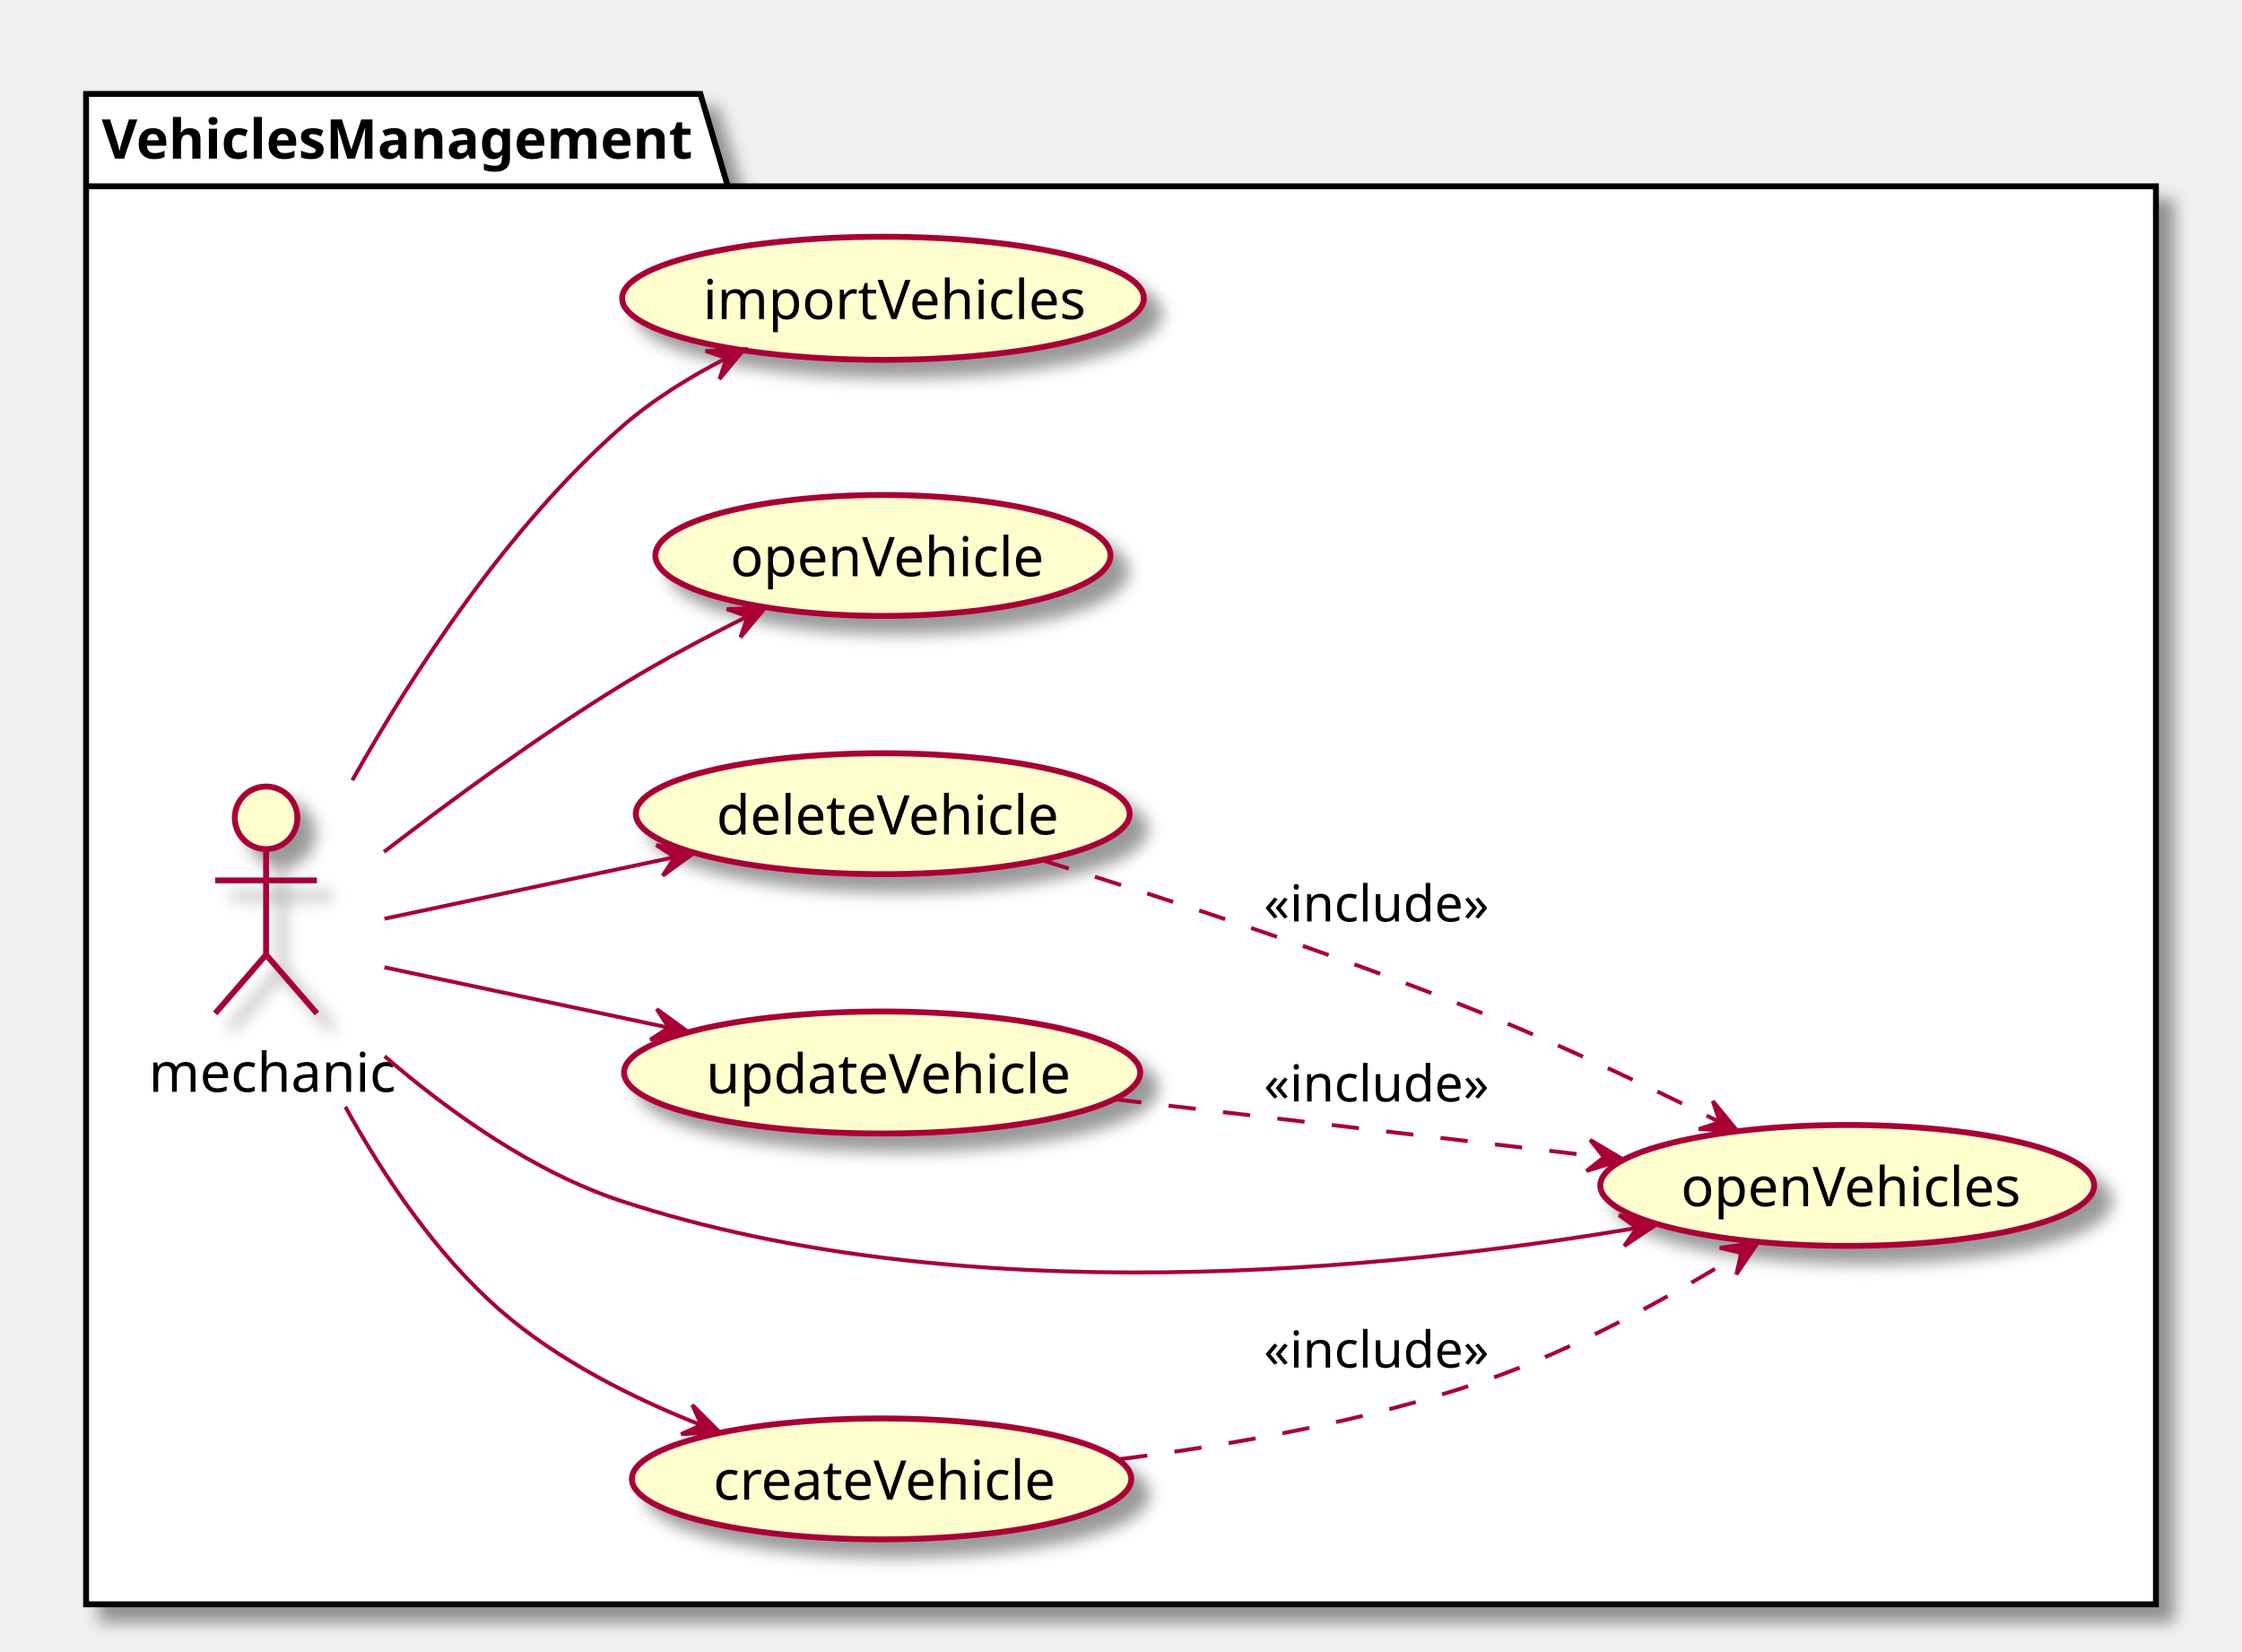
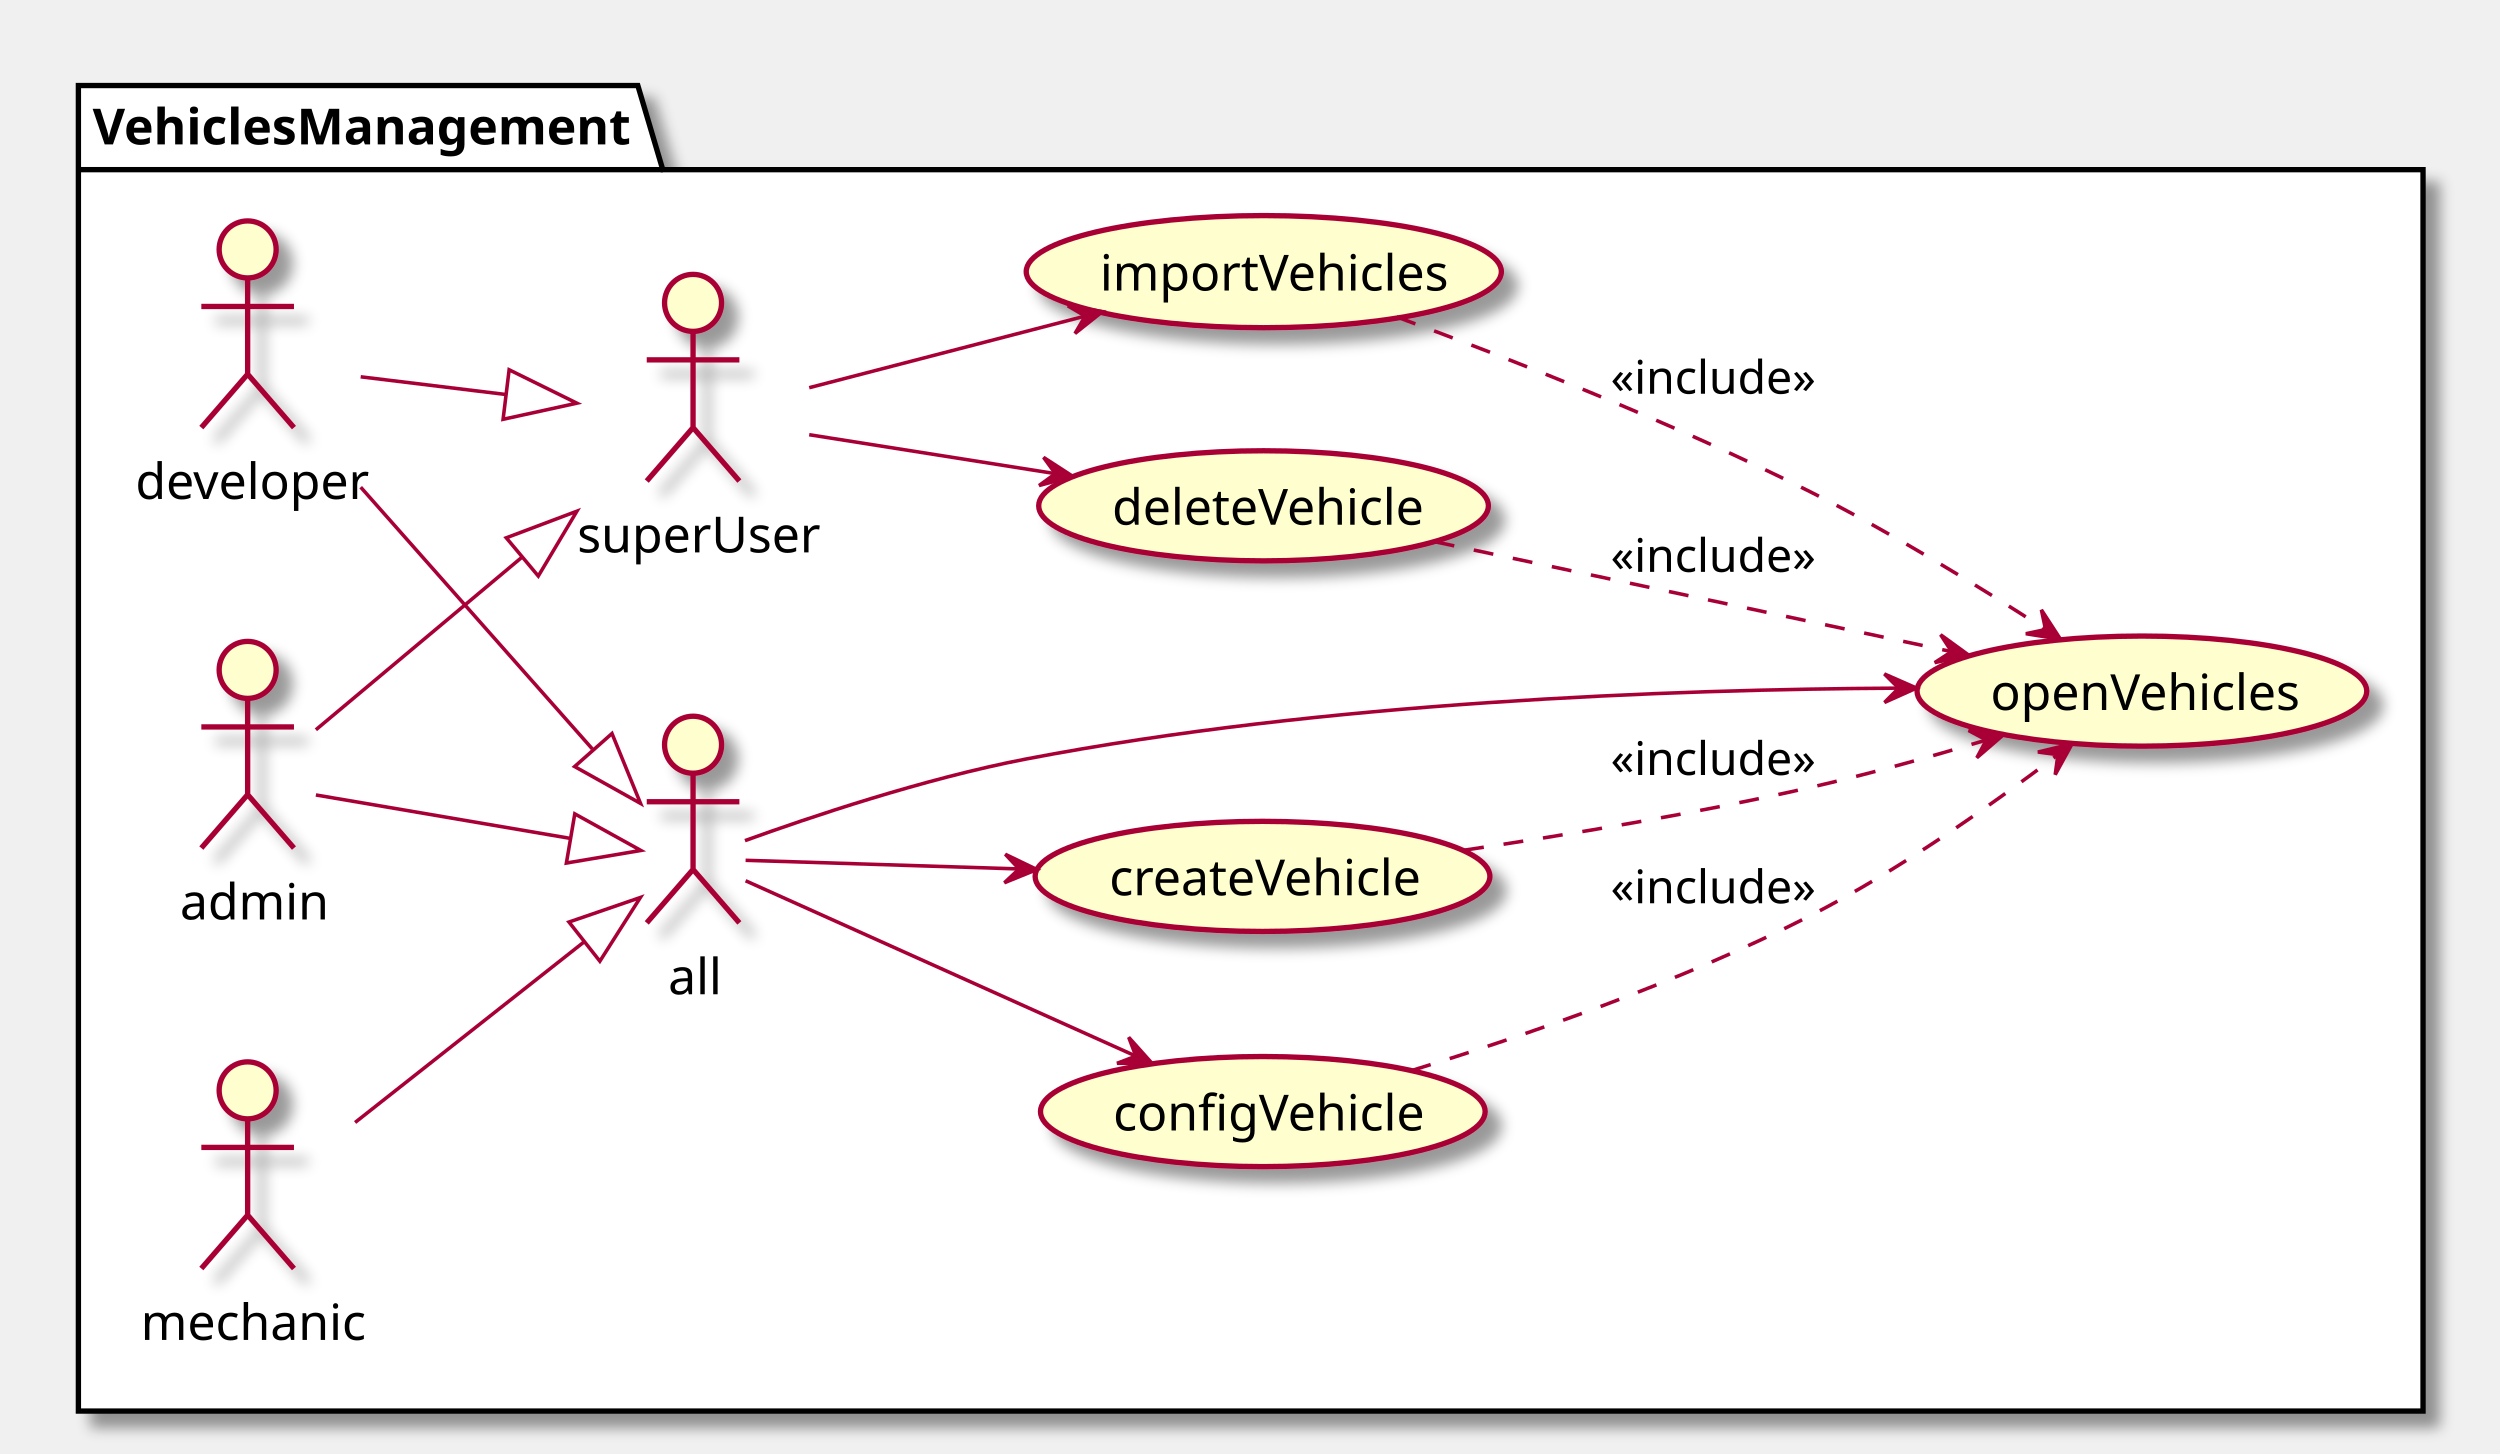
- <svg xmlns="http://www.w3.org/2000/svg" contentScriptType="application/ecmascript" contentStyleType="text/css" height="422px" preserveAspectRatio="none" style="width:573px;height:422px;" version="1.1" viewBox="0 0 573 422" width="573px" zoomAndPan="magnify">
+ <svg xmlns="http://www.w3.org/2000/svg" contentScriptType="application/ecmascript" contentStyleType="text/css" height="510px" preserveAspectRatio="none" style="width:877px;height:510px;" version="1.1" viewBox="0 0 877 510" width="877.5px" zoomAndPan="magnify">
  <defs>
-     <filter height="300%" id="f10j30dghieesp" width="300%" x="-1" y="-1">
-       <feGaussianBlur result="blurOut" stdDeviation="2.0" />
+     <filter height="300%" id="fj1r9wx0mx5vf" width="300%" x="-1" y="-1">
+       <feGaussianBlur result="blurOut" stdDeviation="2.5" />
      <feColorMatrix in="blurOut" result="blurOut2" type="matrix" values="0 0 0 0 0 0 0 0 0 0 0 0 0 0 0 0 0 0 .4 0" />
-       <feOffset dx="4.0" dy="4.0" in="blurOut2" result="blurOut3" />
+       <feOffset dx="5.0" dy="5.0" in="blurOut2" result="blurOut3" />
      <feBlend in="SourceGraphic" in2="blurOut3" mode="normal" />
    </filter>
  </defs>
  <g>
-     <polygon fill="#FFFFFF" filter="url(#f10j30dghieesp)" points="22,24,179,24,186,47.609,551,47.609,551,410,22,410,22,24" style="stroke: #000000; stroke-width: 1.5;" />
-     <line style="stroke: #000000; stroke-width: 1.5;" x1="22" x2="186" y1="47.609" y2="47.609" />
-     <text fill="#000000" font-family="sans-serif" font-size="14" font-weight="bold" lengthAdjust="spacingAndGlyphs" textLength="151" x="26" y="40.533">VehiclesManagement</text>
-     <ellipse cx="68" cy="209" fill="#FEFECE" filter="url(#f10j30dghieesp)" rx="8" ry="8" style="stroke: #A80036; stroke-width: 1.5;" />
-     <path d="M68,217 L68,244 M55,225 L81,225 M68,244 L55,259 M68,244 L81,259 " fill="none" filter="url(#f10j30dghieesp)" style="stroke: #A80036; stroke-width: 1.5;" />
-     <text fill="#000000" font-family="sans-serif" font-size="14" lengthAdjust="spacingAndGlyphs" textLength="60" x="38" y="279.033">mechanic</text>
-     <ellipse cx="225.311" cy="377.952" fill="#FEFECE" filter="url(#f10j30dghieesp)" rx="63.811" ry="15.452" style="stroke: #A80036; stroke-width: 1.5;" />
-     <text fill="#000000" font-family="sans-serif" font-size="14" lengthAdjust="spacingAndGlyphs" textLength="86" x="182.311" y="383.256">createVehicle</text>
-     <ellipse cx="472.104" cy="302.952" fill="#FEFECE" filter="url(#f10j30dghieesp)" rx="63.104" ry="15.452" style="stroke: #A80036; stroke-width: 1.5;" />
-     <text fill="#000000" font-family="sans-serif" font-size="14" lengthAdjust="spacingAndGlyphs" textLength="85" x="429.604" y="308.256">openVehicles</text>
-     <ellipse cx="225.453" cy="274.091" fill="#FEFECE" filter="url(#f10j30dghieesp)" rx="65.953" ry="15.591" style="stroke: #A80036; stroke-width: 1.5;" />
-     <text fill="#000000" font-family="sans-serif" font-size="14" lengthAdjust="spacingAndGlyphs" textLength="90" x="180.453" y="279.395">updateVehicle</text>
-     <ellipse cx="225.604" cy="207.952" fill="#FEFECE" filter="url(#f10j30dghieesp)" rx="63.104" ry="15.452" style="stroke: #A80036; stroke-width: 1.5;" />
-     <text fill="#000000" font-family="sans-serif" font-size="14" lengthAdjust="spacingAndGlyphs" textLength="85" x="183.104" y="213.256">deleteVehicle</text>
-     <ellipse cx="225.654" cy="141.952" fill="#FEFECE" filter="url(#f10j30dghieesp)" rx="58.154" ry="15.452" style="stroke: #A80036; stroke-width: 1.5;" />
-     <text fill="#000000" font-family="sans-serif" font-size="14" lengthAdjust="spacingAndGlyphs" textLength="78" x="186.654" y="147.256">openVehicle</text>
-     <ellipse cx="225.672" cy="76.234" fill="#FEFECE" filter="url(#f10j30dghieesp)" rx="66.671" ry="15.734" style="stroke: #A80036; stroke-width: 1.5;" />
-     <text fill="#000000" font-family="sans-serif" font-size="14" lengthAdjust="spacingAndGlyphs" textLength="92" x="179.672" y="81.539">importVehicles</text>
-     <path d="M88.269,282.866 C98.133,300.743 111.556,320.73 128,335 C142.688,347.746 161.764,357.311 179.072,364.142 " fill="none" id="mechanic-&gt;createVehicle" style="stroke: #A80036; stroke-width: 1.0;" />
-     <polygon fill="#A80036" points="183.902,365.997,176.935,359.036,179.234,364.204,174.066,366.504,183.902,365.997" style="stroke: #A80036; stroke-width: 1.0;" />
-     <path d="M286.292,372.893 C314.9,369.273 349.305,363.176 379,353 C402.463,344.959 427.049,331.287 444.896,320.27 " fill="none" id="createVehicle-&gt;openVehicles" style="stroke: #A80036; stroke-width: 1.0; stroke-dasharray: 7.0,7.0;" />
-     <polygon fill="#A80036" points="449.283,317.531,439.53,318.903,445.041,320.178,443.766,325.69,449.283,317.531" style="stroke: #A80036; stroke-width: 1.0;" />
-     <text fill="#000000" font-family="sans-serif" font-size="13" lengthAdjust="spacingAndGlyphs" textLength="55" x="323" y="349.495">«include»</text>
-     <path d="M98.248,247.207 C118.618,251.53 146.383,257.422 170.688,262.58 " fill="none" id="mechanic-&gt;updateVehicle" style="stroke: #A80036; stroke-width: 1.0;" />
-     <polygon fill="#A80036" points="175.819,263.669,167.846,257.887,170.928,262.63,166.185,265.712,175.819,263.669" style="stroke: #A80036; stroke-width: 1.0;" />
-     <path d="M284.753,280.909 C322.468,285.383 371.499,291.198 409.786,295.739 " fill="none" id="updateVehicle-&gt;openVehicles" style="stroke: #A80036; stroke-width: 1.0; stroke-dasharray: 7.0,7.0;" />
-     <polygon fill="#A80036" points="414.876,296.343,406.409,291.312,409.911,295.755,405.468,299.256,414.876,296.343" style="stroke: #A80036; stroke-width: 1.0;" />
-     <text fill="#000000" font-family="sans-serif" font-size="13" lengthAdjust="spacingAndGlyphs" textLength="55" x="323" y="281.495">«include»</text>
-     <path d="M98.248,234.793 C119.029,230.383 147.505,224.34 172.154,219.109 " fill="none" id="mechanic-&gt;deleteVehicle" style="stroke: #A80036; stroke-width: 1.0;" />
-     <polygon fill="#A80036" points="177.352,218.006,167.718,215.96,172.461,219.043,169.377,223.786,177.352,218.006" style="stroke: #A80036; stroke-width: 1.0;" />
-     <path d="M266.484,219.888 C297.534,229.474 341.475,243.819 379,259 C399.403,267.254 421.685,277.867 439.209,286.602 " fill="none" id="deleteVehicle-&gt;openVehicles" style="stroke: #A80036; stroke-width: 1.0; stroke-dasharray: 7.0,7.0;" />
-     <polygon fill="#A80036" points="444.021,289.012,437.767,281.404,439.551,286.772,434.183,288.556,444.021,289.012" style="stroke: #A80036; stroke-width: 1.0;" />
-     <text fill="#000000" font-family="sans-serif" font-size="13" lengthAdjust="spacingAndGlyphs" textLength="55" x="323" y="235.495">«include»</text>
-     <path d="M98.139,217.718 C115.353,204.458 137.853,187.958 159,175 C169.074,168.827 180.451,162.794 190.862,157.61 " fill="none" id="mechanic-&gt;openVehicle" style="stroke: #A80036; stroke-width: 1.0;" />
-     <polygon fill="#A80036" points="195.569,155.29,185.728,155.679,191.084,157.5,189.263,162.856,195.569,155.29" style="stroke: #A80036; stroke-width: 1.0;" />
-     <path d="M90.043,199.409 C105.962,171.14 130.003,134.408 159,109 C166.819,102.149 176.312,96.311 185.616,91.538 " fill="none" id="mechanic-&gt;importVehicles" style="stroke: #A80036; stroke-width: 1.0;" />
-     <polygon fill="#A80036" points="190.161,89.28,180.321,89.705,185.684,91.506,183.882,96.868,190.161,89.28" style="stroke: #A80036; stroke-width: 1.0;" />
-     <path d="M98.295,269.929 C114.689,284.059 136.35,299.585 159,307 C246.255,335.565 354.729,324.554 418.081,313.849 " fill="none" id="mechanic-&gt;openVehicles" style="stroke: #A80036; stroke-width: 1.0;" />
-     <polygon fill="#A80036" points="423.315,312.948,413.767,310.533,418.387,313.796,415.124,318.417,423.315,312.948" style="stroke: #A80036; stroke-width: 1.0;" />
+     <polygon fill="#FFFFFF" filter="url(#fj1r9wx0mx5vf)" points="27.5,30,223.75,30,232.5,59.512,850,59.512,850,495,27.5,495,27.5,30" style="stroke: #000000; stroke-width: 1.875;" />
+     <line style="stroke: #000000; stroke-width: 1.875;" x1="27.5" x2="232.5" y1="59.512" y2="59.512" />
+     <text fill="#000000" font-family="sans-serif" font-size="17.5" font-weight="bold" lengthAdjust="spacingAndGlyphs" textLength="188.75" x="32.5" y="50.666">VehiclesManagement</text>
+     <ellipse cx="86.875" cy="382.5" fill="#FEFECE" filter="url(#fj1r9wx0mx5vf)" rx="10" ry="10" style="stroke: #A80036; stroke-width: 1.875;" />
+     <path d="M86.875,392.5 L86.875,426.25 M70.625,402.5 L103.125,402.5 M86.875,426.25 L70.625,445 M86.875,426.25 L103.125,445 " fill="none" filter="url(#fj1r9wx0mx5vf)" style="stroke: #A80036; stroke-width: 1.875;" />
+     <text fill="#000000" font-family="sans-serif" font-size="17.5" lengthAdjust="spacingAndGlyphs" textLength="75" x="49.375" y="470.041">mechanic</text>
+     <ellipse cx="243.125" cy="261.25" fill="#FEFECE" filter="url(#fj1r9wx0mx5vf)" rx="10" ry="10" style="stroke: #A80036; stroke-width: 1.875;" />
+     <path d="M243.125,271.25 L243.125,305 M226.875,281.25 L259.375,281.25 M243.125,305 L226.875,323.75 M243.125,305 L259.375,323.75 " fill="none" filter="url(#fj1r9wx0mx5vf)" style="stroke: #A80036; stroke-width: 1.875;" />
+     <text fill="#000000" font-family="sans-serif" font-size="17.5" lengthAdjust="spacingAndGlyphs" textLength="17.5" x="234.375" y="348.791">all</text>
+     <ellipse cx="86.875" cy="235" fill="#FEFECE" filter="url(#fj1r9wx0mx5vf)" rx="10" ry="10" style="stroke: #A80036; stroke-width: 1.875;" />
+     <path d="M86.875,245 L86.875,278.75 M70.625,255 L103.125,255 M86.875,278.75 L70.625,297.5 M86.875,278.75 L103.125,297.5 " fill="none" filter="url(#fj1r9wx0mx5vf)" style="stroke: #A80036; stroke-width: 1.875;" />
+     <text fill="#000000" font-family="sans-serif" font-size="17.5" lengthAdjust="spacingAndGlyphs" textLength="47.5" x="63.125" y="322.541">admin</text>
+     <ellipse cx="86.875" cy="87.5" fill="#FEFECE" filter="url(#fj1r9wx0mx5vf)" rx="10" ry="10" style="stroke: #A80036; stroke-width: 1.875;" />
+     <path d="M86.875,97.5 L86.875,131.25 M70.625,107.5 L103.125,107.5 M86.875,131.25 L70.625,150 M86.875,131.25 L103.125,150 " fill="none" filter="url(#fj1r9wx0mx5vf)" style="stroke: #A80036; stroke-width: 1.875;" />
+     <text fill="#000000" font-family="sans-serif" font-size="17.5" lengthAdjust="spacingAndGlyphs" textLength="78.75" x="47.5" y="175.042">developer</text>
+     <ellipse cx="243.125" cy="106.25" fill="#FEFECE" filter="url(#fj1r9wx0mx5vf)" rx="10" ry="10" style="stroke: #A80036; stroke-width: 1.875;" />
+     <path d="M243.125,116.25 L243.125,150 M226.875,126.25 L259.375,126.25 M243.125,150 L226.875,168.75 M243.125,150 L259.375,168.75 " fill="none" filter="url(#fj1r9wx0mx5vf)" style="stroke: #A80036; stroke-width: 1.875;" />
+     <text fill="#000000" font-family="sans-serif" font-size="17.5" lengthAdjust="spacingAndGlyphs" textLength="81.25" x="202.5" y="193.792">superUser</text>
+     <ellipse cx="442.889" cy="307.44" fill="#FEFECE" filter="url(#fj1r9wx0mx5vf)" rx="79.764" ry="19.315" style="stroke: #A80036; stroke-width: 1.875;" />
+     <text fill="#000000" font-family="sans-serif" font-size="17.5" lengthAdjust="spacingAndGlyphs" textLength="107.5" x="389.139" y="314.07">createVehicle</text>
+     <ellipse cx="751.38" cy="242.44" fill="#FEFECE" filter="url(#fj1r9wx0mx5vf)" rx="78.88" ry="19.315" style="stroke: #A80036; stroke-width: 1.875;" />
+     <text fill="#000000" font-family="sans-serif" font-size="17.5" lengthAdjust="spacingAndGlyphs" textLength="106.25" x="698.255" y="249.071">openVehicles</text>
+     <ellipse cx="442.996" cy="389.94" fill="#FEFECE" filter="url(#fj1r9wx0mx5vf)" rx="77.996" ry="19.315" style="stroke: #A80036; stroke-width: 1.875;" />
+     <text fill="#000000" font-family="sans-serif" font-size="17.5" lengthAdjust="spacingAndGlyphs" textLength="105" x="390.496" y="396.57">configVehicle</text>
+     <ellipse cx="443.255" cy="177.44" fill="#FEFECE" filter="url(#fj1r9wx0mx5vf)" rx="78.88" ry="19.315" style="stroke: #A80036; stroke-width: 1.875;" />
+     <text fill="#000000" font-family="sans-serif" font-size="17.5" lengthAdjust="spacingAndGlyphs" textLength="106.25" x="390.13" y="184.071">deleteVehicle</text>
+     <ellipse cx="443.339" cy="95.293" fill="#FEFECE" filter="url(#fj1r9wx0mx5vf)" rx="83.339" ry="19.668" style="stroke: #A80036; stroke-width: 1.875;" />
+     <text fill="#000000" font-family="sans-serif" font-size="17.5" lengthAdjust="spacingAndGlyphs" textLength="115" x="385.839" y="101.924">importVehicles</text>
+     <path d="M124.562,393.765 C148.765,374.678 180.445,349.695 204.782,330.501 " fill="none" id="mechanic-&gt;all" style="stroke: #A80036; stroke-width: 1.25;" />
+     <polygon fill="none" points="199.595,323.449,224.644,314.839,210.431,337.19,199.595,323.449" style="stroke: #A80036; stroke-width: 1.25;" />
+     <path d="M110.811,278.874 C134.238,282.873 171.325,289.205 200.077,294.114 " fill="none" id="admin-&gt;all" style="stroke: #A80036; stroke-width: 1.25;" />
+     <polygon fill="none" points="201.635,285.502,224.806,298.336,198.69,302.754,201.635,285.502" style="stroke: #A80036; stroke-width: 1.25;" />
+     <path d="M126.526,170.896 C151.494,199.111 183.756,235.571 207.81,262.754 " fill="none" id="developer-&gt;all" style="stroke: #A80036; stroke-width: 1.25;" />
+     <polygon fill="none" points="214.681,257.315,224.696,281.836,201.576,268.913,214.681,257.315" style="stroke: #A80036; stroke-width: 1.25;" />
+     <path d="M110.811,256.002 C129.794,240.106 157.745,216.7 182.965,195.581 " fill="none" id="admin-&gt;superUser" style="stroke: #A80036; stroke-width: 1.25;" />
+     <polygon fill="none" points="177.595,188.665,202.38,179.322,188.831,202.081,177.595,188.665" style="stroke: #A80036; stroke-width: 1.25;" />
+     <path d="M126.526,132.183 C141.882,134.056 160,136.265 177.269,138.371 " fill="none" id="developer-&gt;superUser" style="stroke: #A80036; stroke-width: 1.25;" />
+     <polygon fill="none" points="178.601,129.719,202.359,141.431,176.484,147.09,178.601,129.719" style="stroke: #A80036; stroke-width: 1.25;" />
+     <path d="M261.556,301.794 C283.025,302.473 321.306,303.685 357.091,304.817 " fill="none" id="all-&gt;createVehicle" style="stroke: #A80036; stroke-width: 1.25;" />
+     <polygon fill="#A80036" points="363.739,305.027,352.653,299.673,357.492,304.829,352.336,309.668,363.739,305.027" style="stroke: #A80036; stroke-width: 1.25;" />
+     <path d="M513.594,298.246 C549.945,292.861 595.107,285.337 635,276.25 C655.232,271.641 677.153,265.501 696.376,259.723 " fill="none" id="createVehicle-&gt;openVehicles" style="stroke: #A80036; stroke-width: 1.25; stroke-dasharray: 7.0,7.0;" />
+     <polygon fill="#A80036" points="702.786,257.78,690.57,256.258,696.805,259.593,693.47,265.828,702.786,257.78" style="stroke: #A80036; stroke-width: 1.25;" />
+     <text fill="#000000" font-family="sans-serif" font-size="16.25" lengthAdjust="spacingAndGlyphs" textLength="68.75" x="565" y="271.869">«include»</text>
+     <path d="M261.556,308.971 C291.701,322.516 354.991,350.957 397.975,370.272 " fill="none" id="all-&gt;configVehicle" style="stroke: #A80036; stroke-width: 1.25;" />
+     <polygon fill="#A80036" points="404.163,373.054,395.952,363.88,398.462,370.491,391.851,373.001,404.163,373.054" style="stroke: #A80036; stroke-width: 1.25;" />
+     <path d="M495.202,375.548 C534.47,363.47 589.595,344.502 635,321.25 C666.173,305.286 698.856,282.201 721.378,265.15 " fill="none" id="configVehicle-&gt;openVehicles" style="stroke: #A80036; stroke-width: 1.25; stroke-dasharray: 7.0,7.0;" />
+     <polygon fill="#A80036" points="726.878,260.954,714.901,263.804,721.909,264.745,720.967,271.753,726.878,260.954" style="stroke: #A80036; stroke-width: 1.25;" />
+     <text fill="#000000" font-family="sans-serif" font-size="16.25" lengthAdjust="spacingAndGlyphs" textLength="68.75" x="565" y="316.869">«include»</text>
+     <path d="M283.868,152.499 C308.461,156.39 340.836,161.512 369.875,166.107 " fill="none" id="superUser-&gt;deleteVehicle" style="stroke: #A80036; stroke-width: 1.25;" />
+     <polygon fill="#A80036" points="376.401,167.14,366.071,160.443,370.228,166.163,364.508,170.32,376.401,167.14" style="stroke: #A80036; stroke-width: 1.25;" />
+     <path d="M503.303,190.032 C555.246,201.08 630.82,217.153 684.612,228.594 " fill="none" id="deleteVehicle-&gt;openVehicles" style="stroke: #A80036; stroke-width: 1.25; stroke-dasharray: 7.0,7.0;" />
+     <polygon fill="#A80036" points="690.732,229.895,680.77,222.662,684.62,228.594,678.688,232.443,690.732,229.895" style="stroke: #A80036; stroke-width: 1.25;" />
+     <text fill="#000000" font-family="sans-serif" font-size="16.25" lengthAdjust="spacingAndGlyphs" textLength="68.75" x="565" y="200.619">«include»</text>
+     <path d="M283.868,136.002 C311.517,128.827 349.002,119.1 380.524,110.92 " fill="none" id="superUser-&gt;importVehicles" style="stroke: #A80036; stroke-width: 1.25;" />
+     <polygon fill="#A80036" points="386.744,109.306,374.598,107.295,380.695,110.877,377.112,116.974,386.744,109.306" style="stroke: #A80036; stroke-width: 1.25;" />
+     <path d="M261.334,294.896 C283.625,286.83 324.161,273.135 360,266.25 C463.994,246.271 586.184,241.826 665.705,241.4 " fill="none" id="all-&gt;openVehicles" style="stroke: #A80036; stroke-width: 1.25;" />
+     <polygon fill="#A80036" points="672.309,241.374,661.039,236.419,666.059,241.399,661.079,246.419,672.309,241.374" style="stroke: #A80036; stroke-width: 1.25;" />
+     <path d="M489.957,111.174 C529.155,125.635 586.819,148.239 635,172.5 C663.675,186.939 694.686,206.036 717.271,220.635 " fill="none" id="importVehicles-&gt;openVehicles" style="stroke: #A80036; stroke-width: 1.25; stroke-dasharray: 7.0,7.0;" />
+     <polygon fill="#A80036" points="722.825,224.245,716.117,213.922,717.585,220.839,710.668,222.306,722.825,224.245" style="stroke: #A80036; stroke-width: 1.25;" />
+     <text fill="#000000" font-family="sans-serif" font-size="16.25" lengthAdjust="spacingAndGlyphs" textLength="68.75" x="565" y="138.119">«include»</text>
  </g>
</svg>
